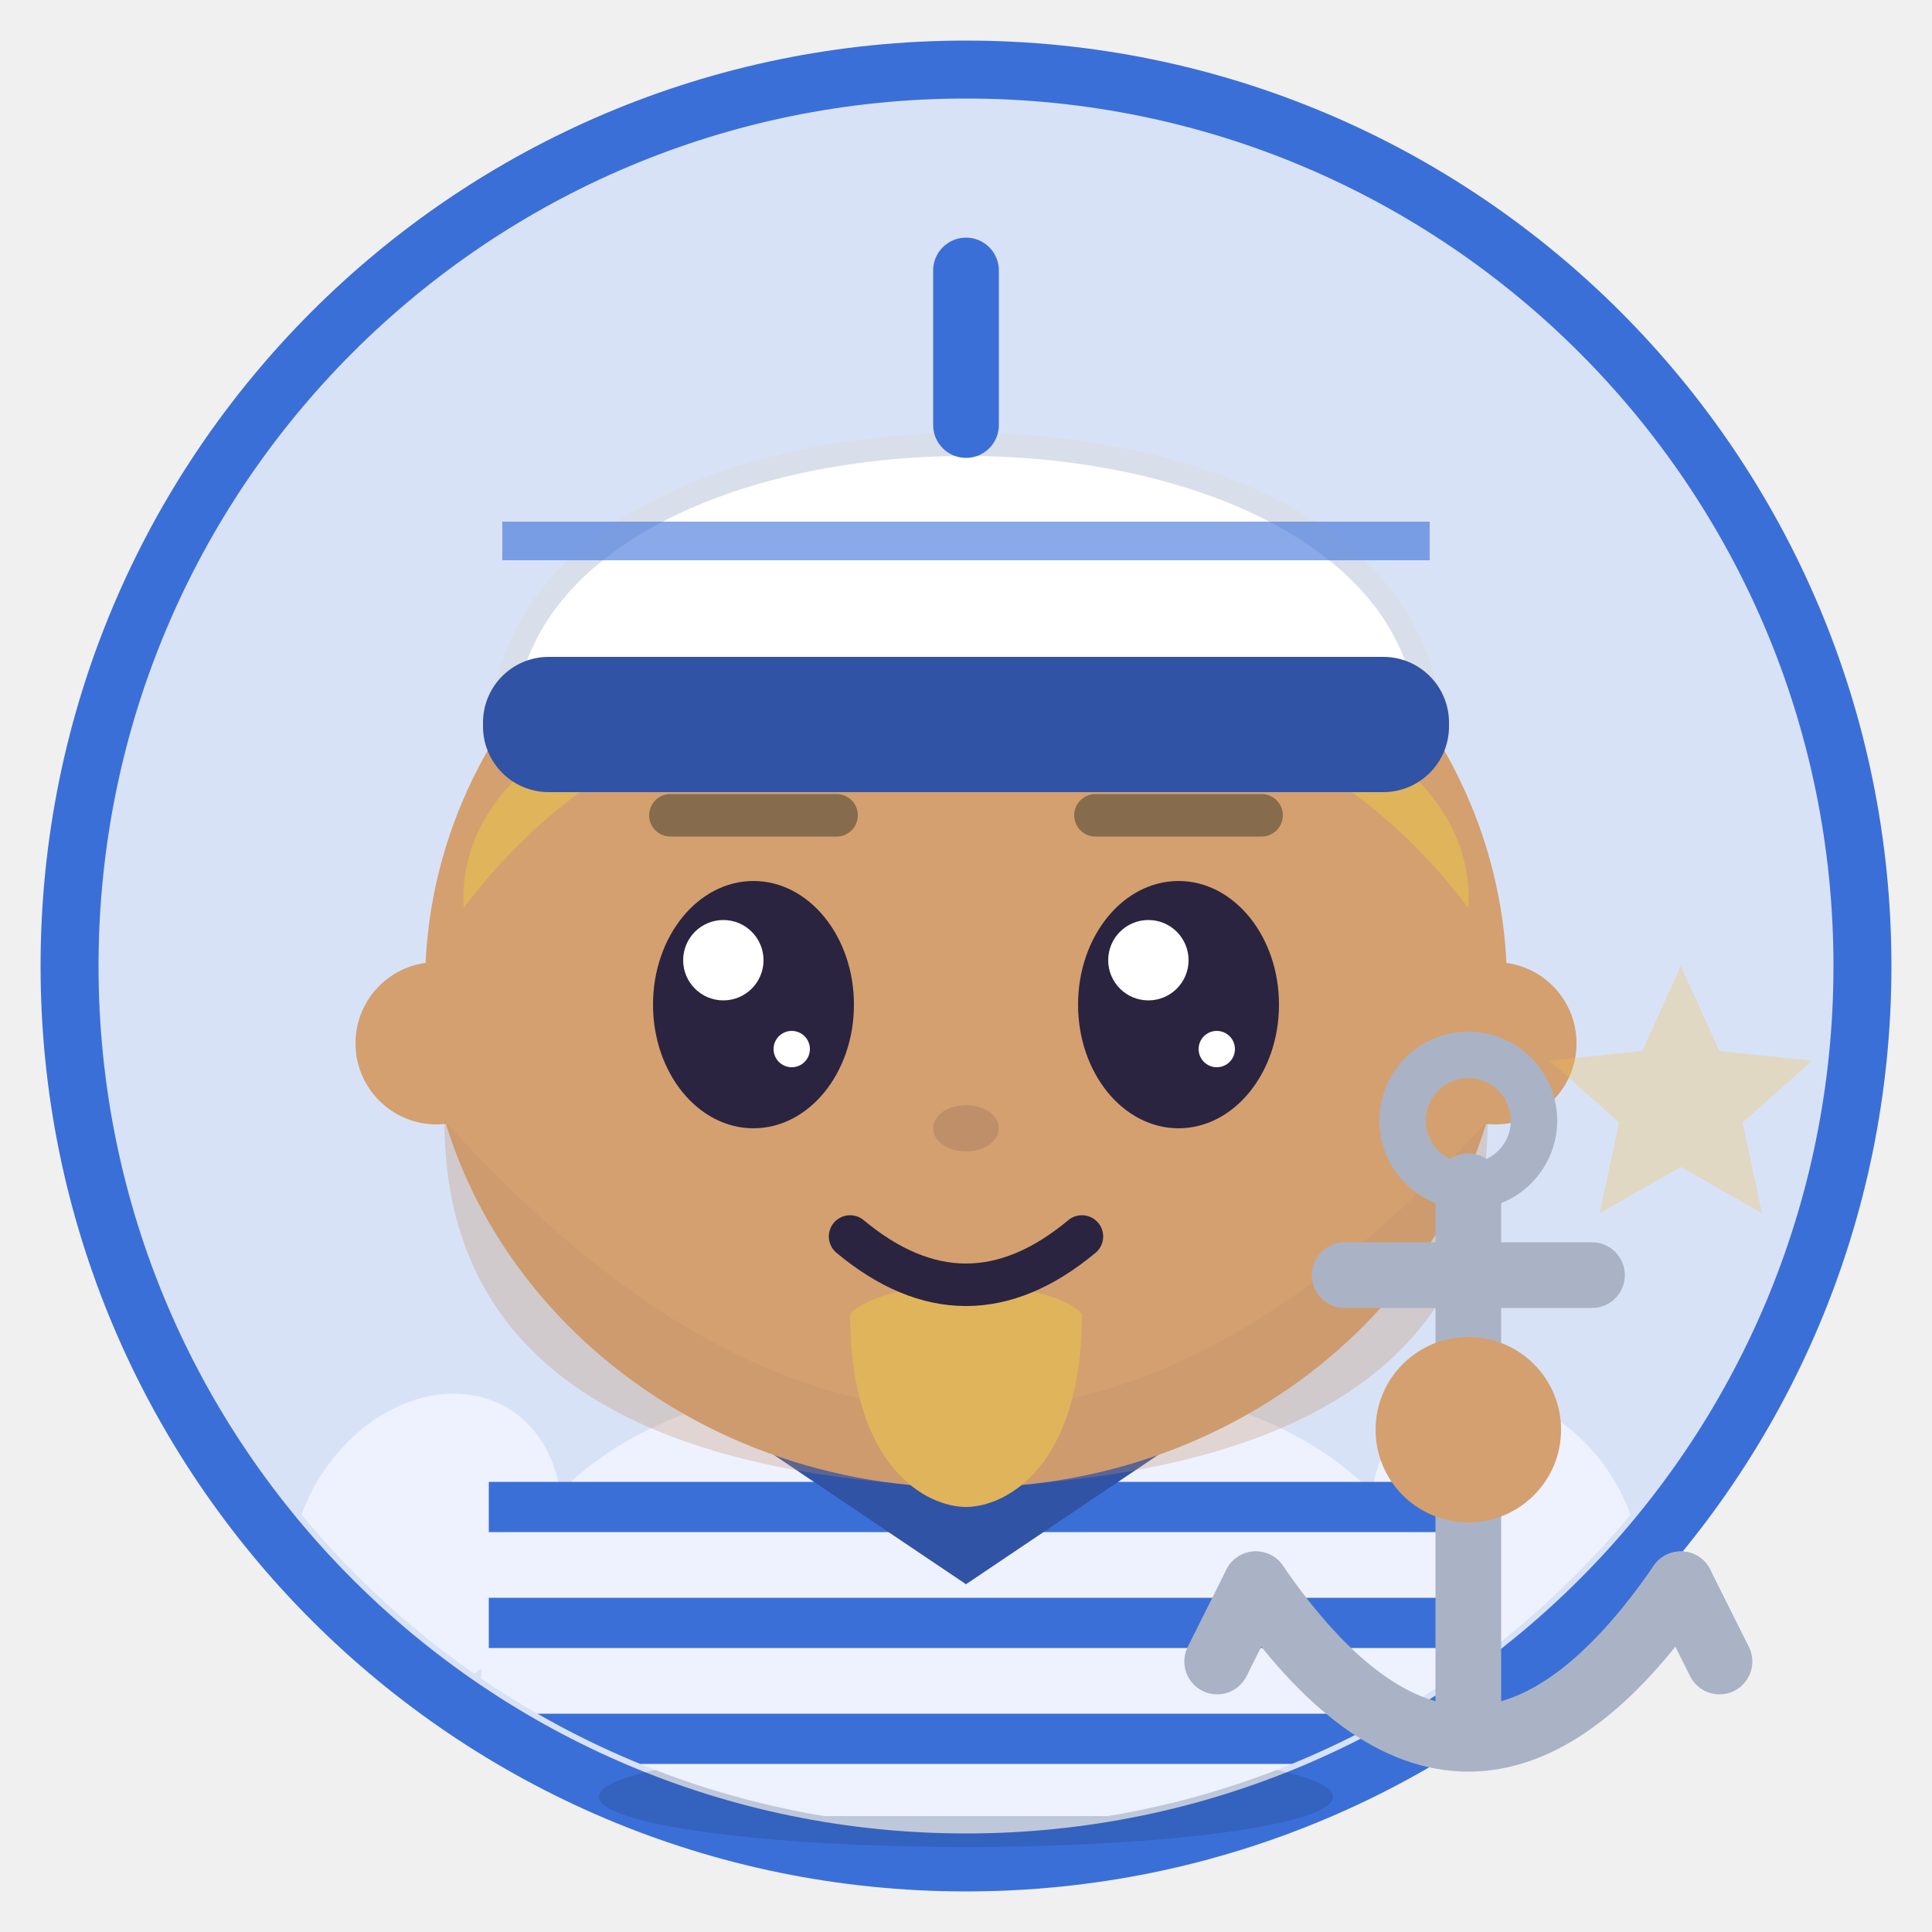
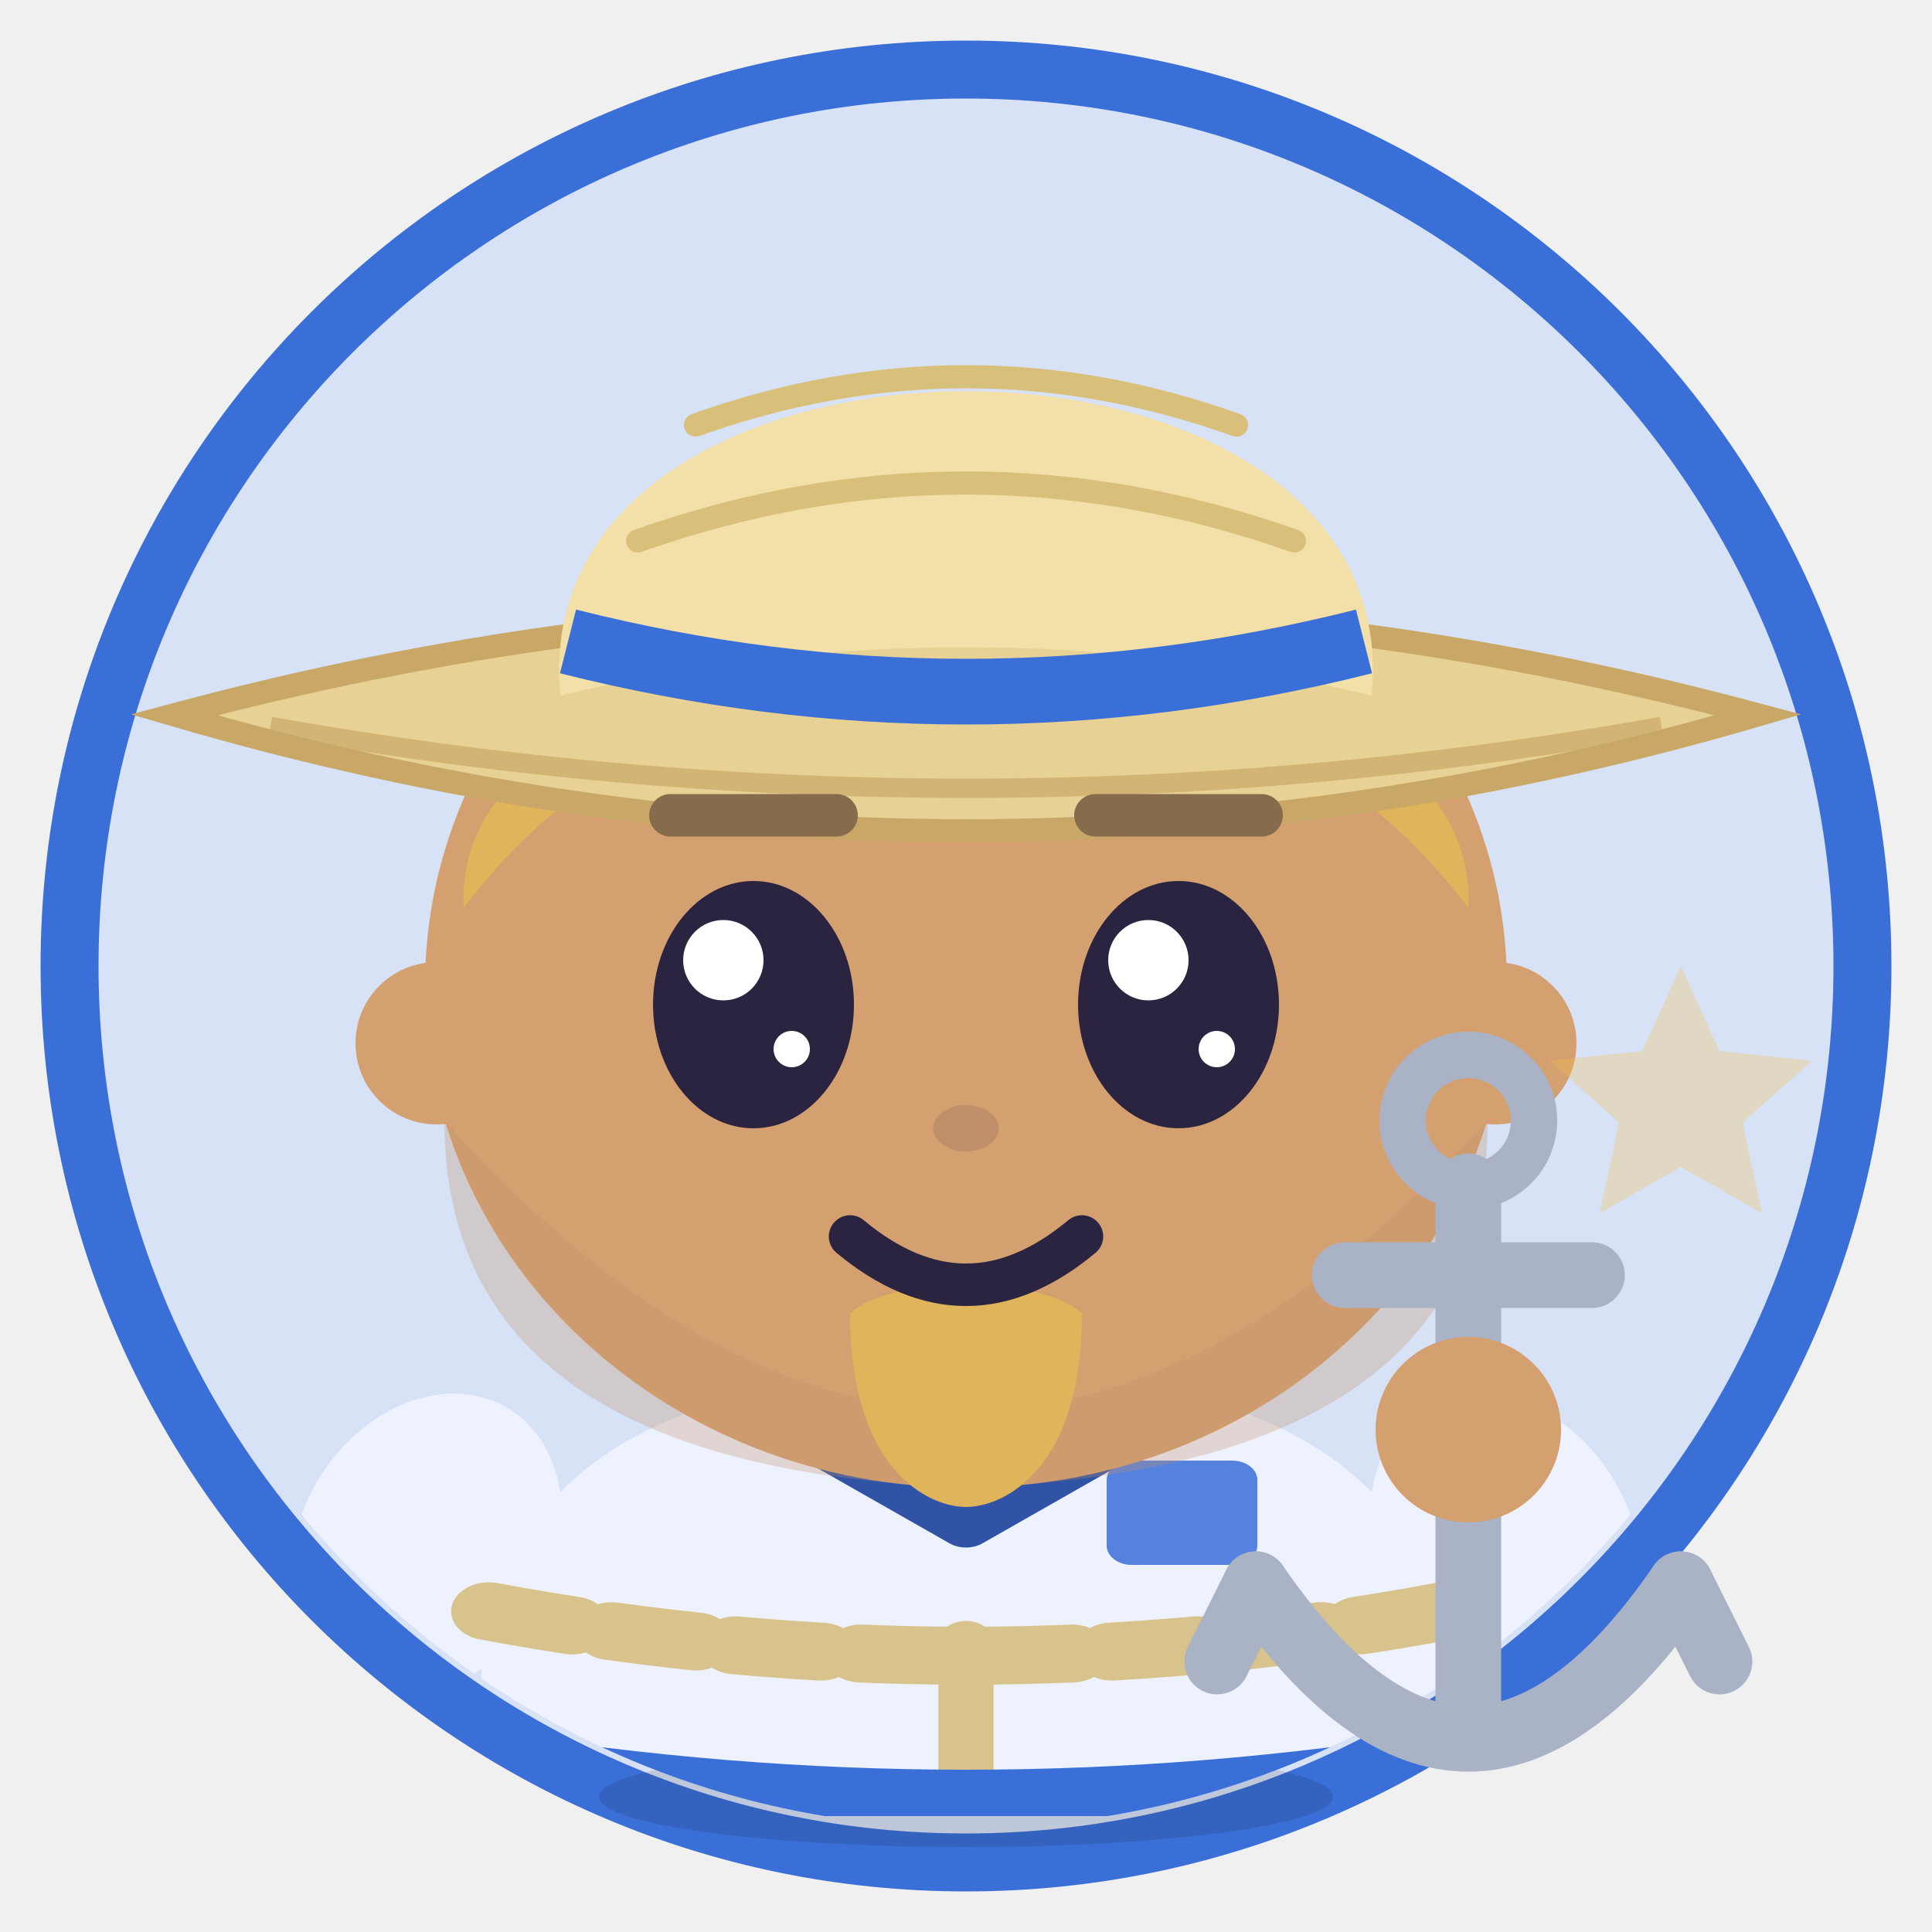
- <svg xmlns="http://www.w3.org/2000/svg" viewBox="0 0 100 100" class="av static d-a" data-dir="a" data-state="idle" data-expr="neutral" role="img" aria-label="Shipwright agent">
+ <svg xmlns="http://www.w3.org/2000/svg" viewBox="0 0 100 100" class="av static" data-state="idle" data-expr="neutral" aria-hidden="true">
  <g class="frame" data-part="frame">
    <circle cx="50" cy="50" r="46.4" fill="#d8e2f7" stroke="#3b6fd8" stroke-width="3" class="ring" />
    <ellipse cx="50" cy="93" rx="19" ry="2.6" fill="#000" opacity=".12" />
  </g>
-   <g class="ch" style="transform-origin:50px 94px">
+   <g class="ch">
    <g class="body" data-part="body">
-       <clipPath id="adu21">
+       <clipPath id="adp">
        <circle cx="50" cy="50" r="44.6" />
      </clipPath>
-       <g clip-path="url(#adu21)">
+       <g clip-path="url(#adp)">
        <g transform="translate(-15 0) scale(1.3 1)">
          <ellipse cx="28.5" cy="80" rx="5.2" ry="8" transform="rotate(14 28.5 80)" fill="#eef2ff" />
          <ellipse cx="71.5" cy="80" rx="5.2" ry="8" transform="rotate(-14 71.5 80)" fill="#eef2ff" />
          <path d="M31 94C29 79 35 71 50 71C65 71 71 79 69 94Z" fill="#eef2ff" />
-           <path d="M31 78H69M31 84H69M31 90H69" stroke="#3b6fd8" stroke-width="2.6" />
-           <path d="M38 71.5L50 82L62 71.5L56 71Q50 76 44 71Z" fill="#3153a6" />
+           <path d="M40 71.6L50 79L60 71.6" fill="none" stroke="#3153a6" stroke-width="2.2" stroke-linejoin="round" />
+           <path d="M45 73.6L55 73.6M46.4 76.4L53.6 76.4" stroke="#3153a6" stroke-width="1.1" stroke-linecap="round" />
+           <path d="M31 83.4Q50 88 69 83.4" fill="none" stroke="#d8c38c" stroke-width="3" stroke-linecap="round" stroke-dasharray="3.4 1.6" />
+           <path d="M50 85V92" stroke="#d8c38c" stroke-width="2.2" stroke-linecap="round" />
+           <path d="M31 89.6Q50 93.6 69 89.6V94H31Z" fill="#3b6fd8" />
+           <rect x="55.6" y="75.6" width="6" height="5.4" rx="1" fill="#3b6fd8" opacity=".85" />
        </g>
      </g>
    </g>
    <g class="head" data-part="head">
      <circle cx="22.6" cy="54" r="4.2" fill="#d4a070" />
      <circle cx="77.4" cy="54" r="4.2" fill="#d4a070" />
      <ellipse cx="50" cy="51" rx="28" ry="26" fill="#d4a070" />
      <path d="M23 58Q50 88 77 58Q77 76 50 77Q23 76 23 58Z" fill="#be8f68" opacity=".3" />
      <ellipse cx="50" cy="58.4" rx="1.7" ry="1.2" fill="#be8f68" />
      <path d="M24 47C23 29 77 29 76 47C70 39 61 35 50 35C39 35 30 39 24 47Z" fill="#e0b45a" />
      <path d="M44 68C46 66 54 66 56 68C56 76 52 78 50 78C48 78 44 76 44 68Z" fill="#e0b45a" />
    </g>
    <g class="hat" data-part="hat">
-       <path d="M26 38C26 18 74 18 74 38Z" fill="#fff" stroke="#d9deeb" stroke-width="1.2" />
-       <rect x="25" y="34" width="50" height="7" rx="3.4" fill="#3153a6" />
-       <path d="M50 14V22" stroke="#3b6fd8" stroke-width="3.4" stroke-linecap="round" />
-       <path d="M26 28H74" stroke="#3b6fd8" stroke-width="2" opacity=".6" />
+       <path d="M9 37Q50 26 91 37Q50 49 9 37Z" fill="#e8d194" stroke="#c9a867" stroke-width="1.2" />
+       <path d="M29 36C27 15 73 15 71 36Q50 31 29 36Z" fill="#f2e0a8" />
+       <path d="M29.4 33.2Q50 38.4 70.6 33.2" fill="none" stroke="#3b6fd8" stroke-width="3.4" />
+       <path d="M36 22Q50 17 64 22M33 28Q50 22 67 28" fill="none" stroke="#d9c07a" stroke-width="1.2" stroke-linecap="round" />
+       <path d="M14 37.6Q50 44 86 37.6" fill="none" stroke="#c9a867" stroke-width="1" opacity=".7" />
    </g>
    <g class="eyes-brows" data-part="eyes-brows">
-       <g class="eyes" style="transform-origin:50px 52px">
+       <g class="eyes">
        <g transform="translate(39 52)">
          <ellipse rx="5.2" ry="6.4" fill="#2b2440" />
          <circle cx="-1.56" cy="-2.3" r="2.08" fill="#fff" />
          <circle cx="1.98" cy="2.3" r="0.94" fill="#fff" />
        </g>
        <g transform="translate(61 52)">
          <ellipse rx="5.2" ry="6.4" fill="#2b2440" />
          <circle cx="-1.56" cy="-2.3" r="2.08" fill="#fff" />
          <circle cx="1.98" cy="2.3" r="0.94" fill="#fff" />
        </g>
      </g>
      <g class="brows">
        <path d="M-4.3 0H4.3" transform="translate(39 42.2) rotate(0)" stroke="#866c4d" stroke-width="2.2" stroke-linecap="round" fill="none" />
        <path d="M-4.3 0H4.3" transform="translate(61 42.2) rotate(0)" stroke="#866c4d" stroke-width="2.2" stroke-linecap="round" fill="none" />
      </g>
    </g>
    <g class="mouth" data-part="mouth">
      <g class="mouth" transform="translate(50 64) scale(1)">
        <path d="M-6 0Q0 5 6 0" fill="none" stroke="#2b2440" stroke-width="2.2" stroke-linecap="round" stroke-linejoin="round" />
      </g>
    </g>
    <g class="fx" data-part="fx">
      <g class="fx" />
    </g>
-     <g class="prop" data-part="prop">
-       <g class="prop" style="transform-origin:76px 76px">
-         <path class="glow" opacity=".3" d="M76 54l2 4.4 4.8.5-3.6 3.2 1 4.7-4.2-2.4-4.2 2.4 1-4.7-3.6-3.2 4.8-.5z" fill="#f0c04a" transform="translate(11 -4)" />
-         <circle cx="76" cy="58" r="3.4" fill="none" stroke="#aab3c5" stroke-width="2.4" />
-         <path d="M76 61.4V90M69.6 66H82.4M65 82Q76 98 87 82" fill="none" stroke="#aab3c5" stroke-width="3.4" stroke-linecap="round" />
-         <path d="M65 82L63 86M87 82L89 86" stroke="#aab3c5" stroke-width="3.4" stroke-linecap="round" />
-         <circle cx="76" cy="74" r="4.8" fill="#d4a070" />
-       </g>
+     <g class="prop" data-part="prop" data-prop="anchor">
+       <path class="glow" opacity=".3" d="M76 54l2 4.4 4.8.5-3.6 3.2 1 4.7-4.2-2.4-4.2 2.4 1-4.7-3.6-3.2 4.8-.5z" fill="#f0c04a" transform="translate(11 -4)" />
+       <circle cx="76" cy="58" r="3.4" fill="none" stroke="#aab3c5" stroke-width="2.4" />
+       <path d="M76 61.4V90M69.6 66H82.4M65 82Q76 98 87 82" fill="none" stroke="#aab3c5" stroke-width="3.4" stroke-linecap="round" />
+       <path d="M65 82L63 86M87 82L89 86" stroke="#aab3c5" stroke-width="3.4" stroke-linecap="round" />
+       <circle cx="76" cy="74" r="4.8" fill="#d4a070" />
    </g>
  </g>
  <g class="state" data-part="state">
    <g class="fg" />
  </g>
</svg>
